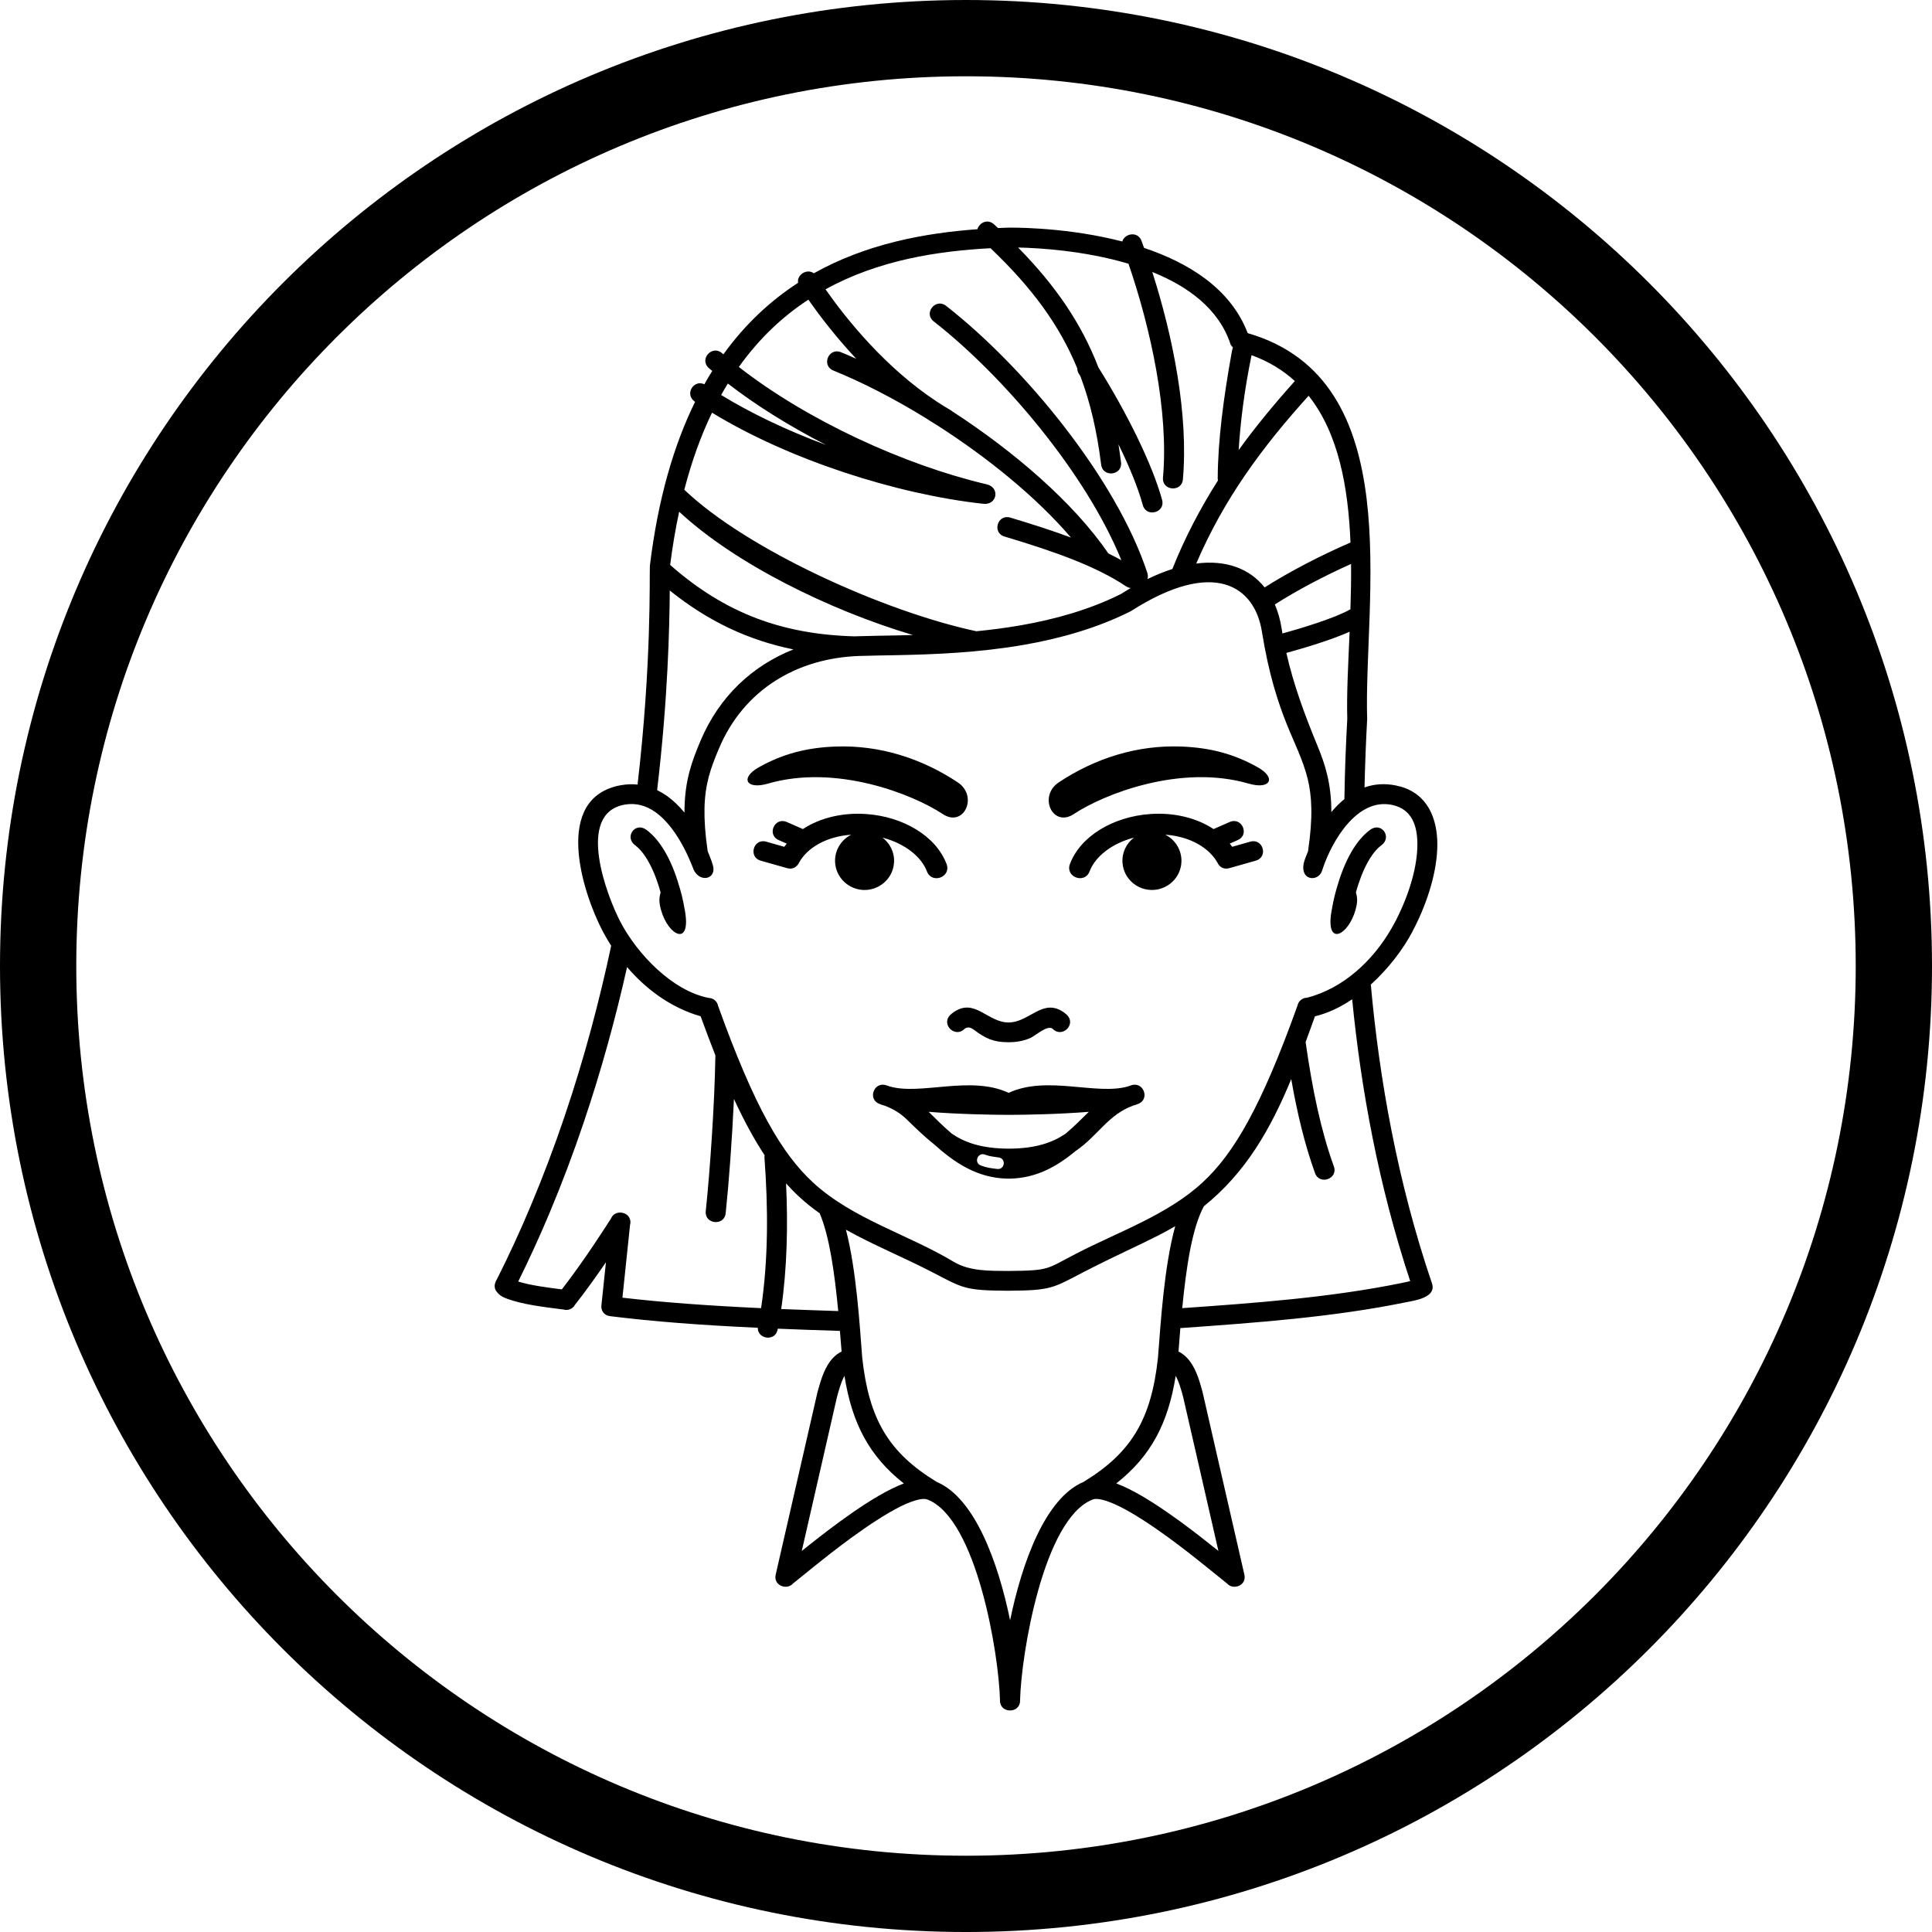
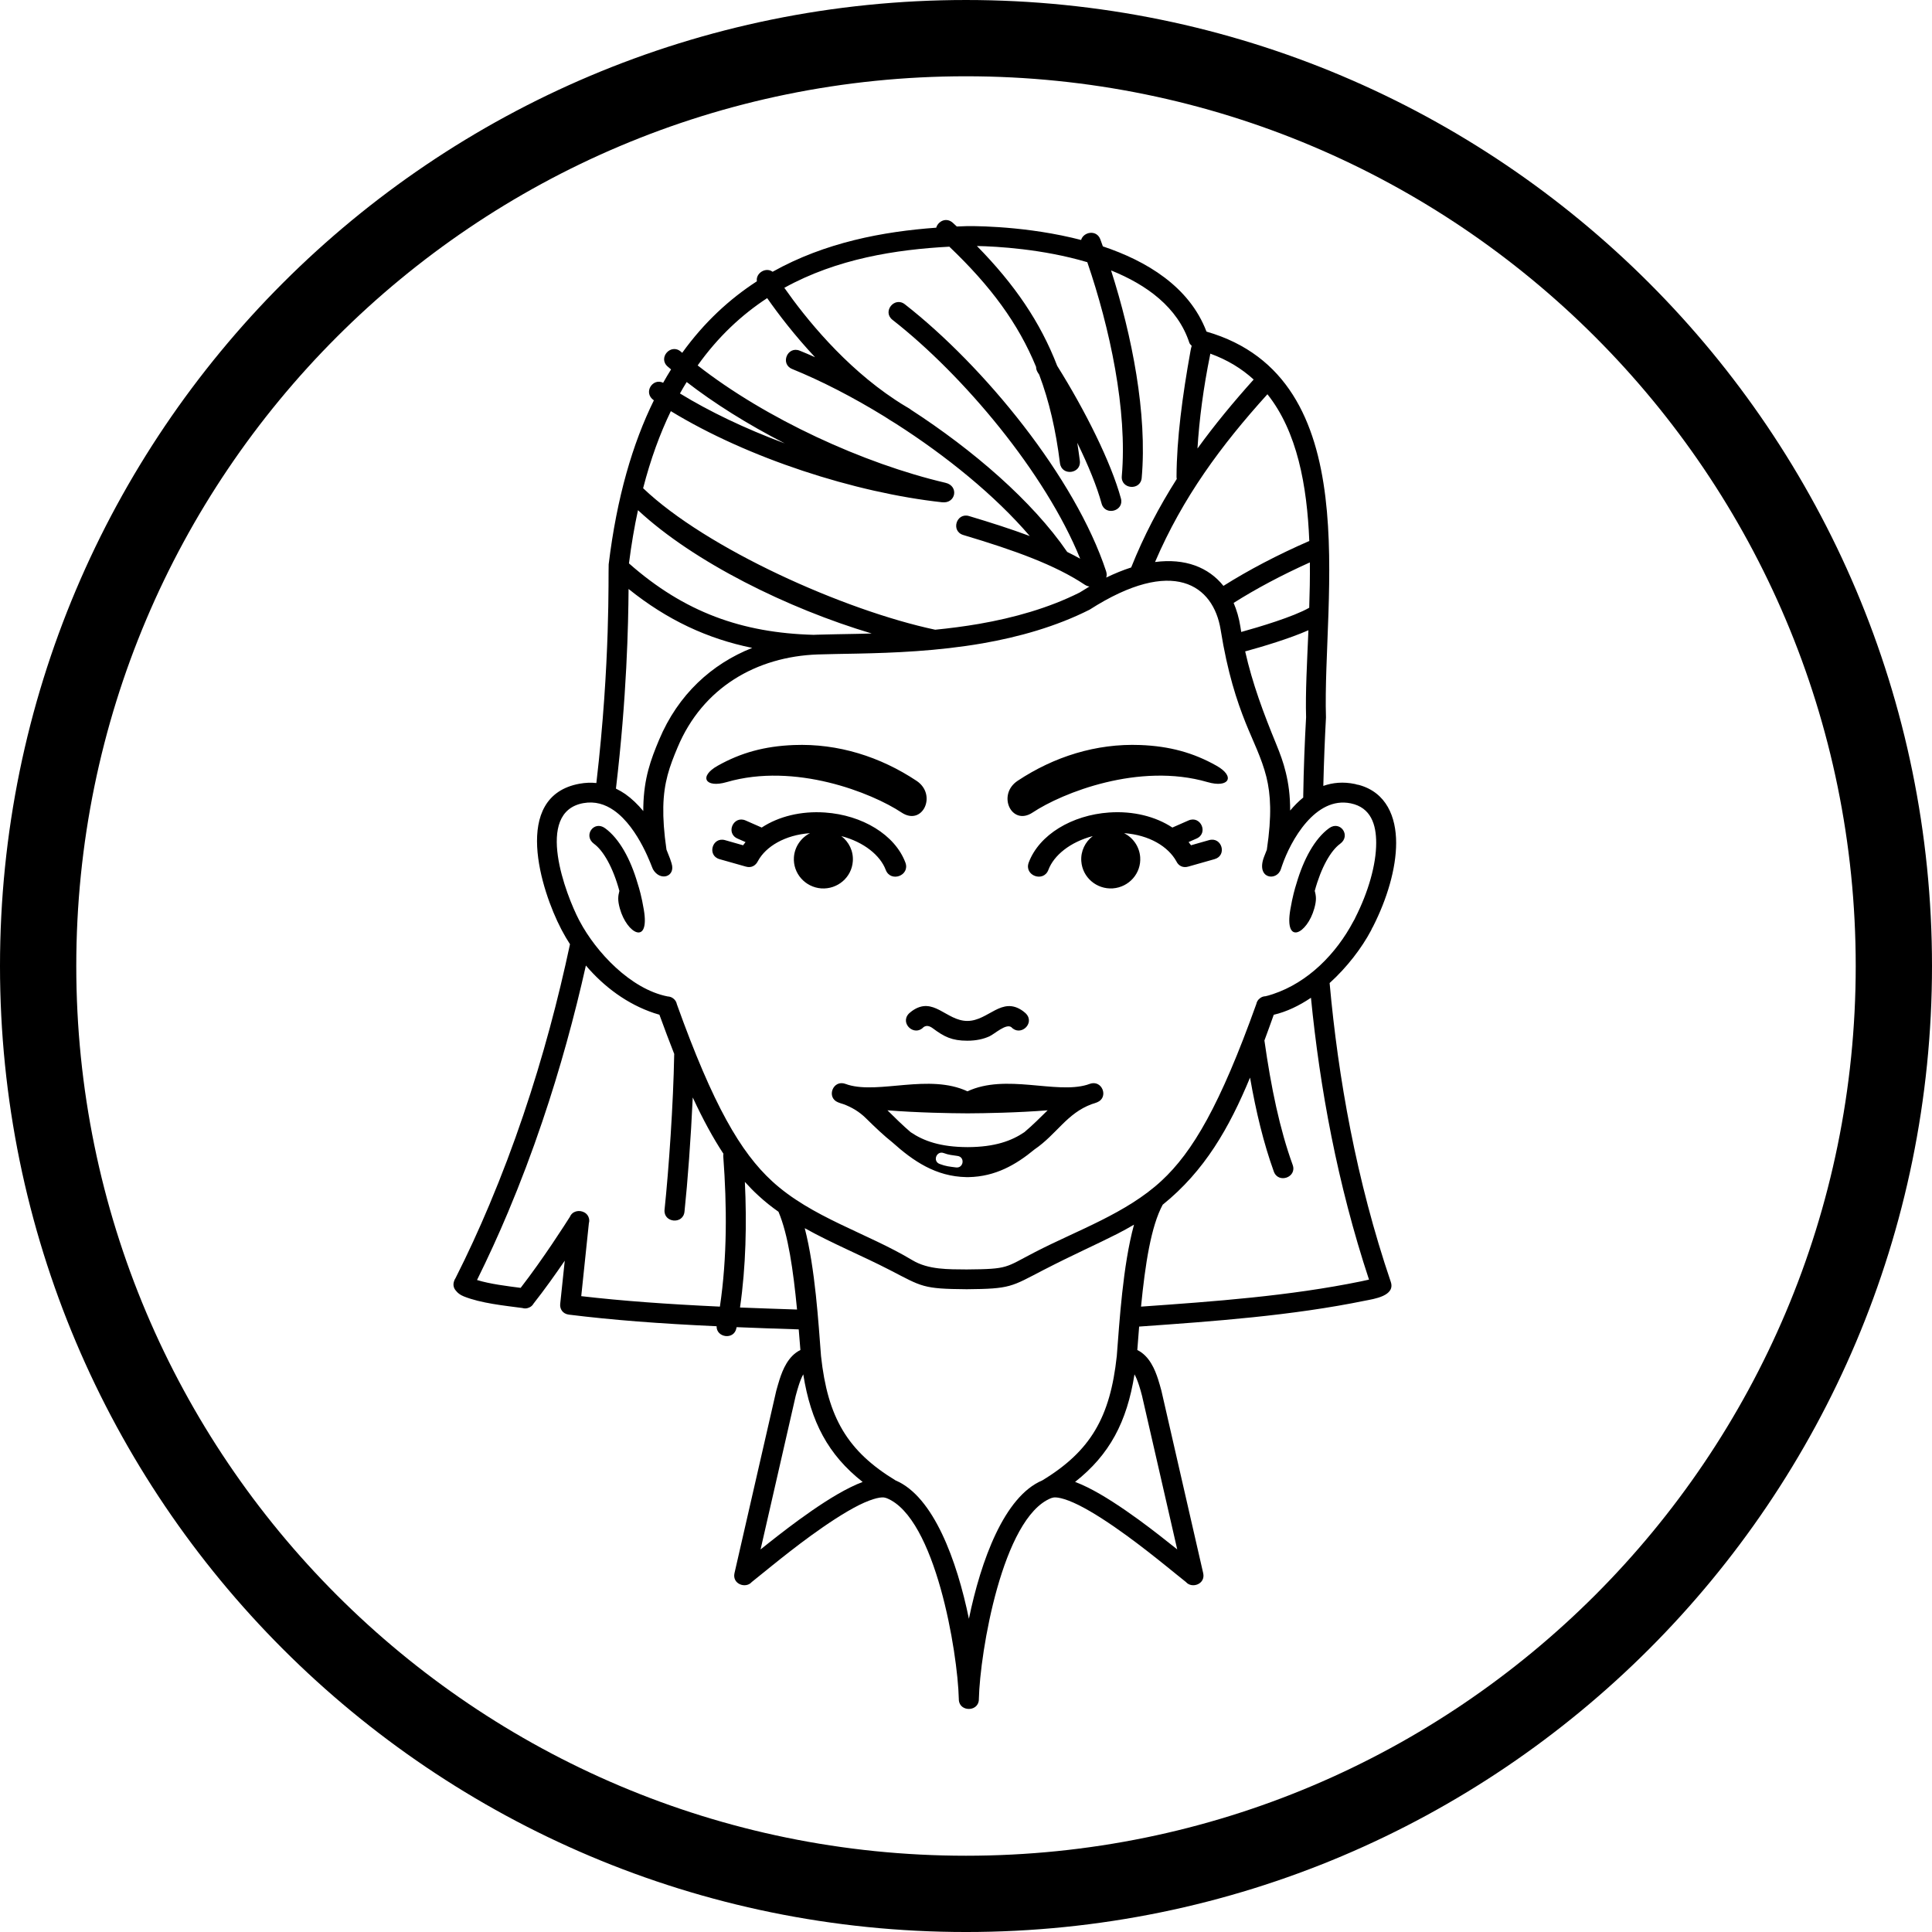
<svg xmlns="http://www.w3.org/2000/svg" version="1.1" id="Layer_1" x="0px" y="0px" width="126.646" height="126.646" viewBox="0 0 126.646 126.646" enable-background="new 0 0 100 100" xml:space="preserve">
  <defs id="defs9" />
-   <g id="g3" transform="translate(16.11601,13.16133)">
+   <g id="g3" transform="translate(13.41569,13.06134)">
    <path d="m 61.251,77.754 c -0.099,-0.305 -0.196,-0.543 -0.299,-0.725 -0.494,3.119 -1.632,5.271 -3.894,7.051 0.277,0.104 0.554,0.229 0.817,0.357 1.058,0.523 2.251,1.322 3.353,2.121 0.935,0.682 1.822,1.385 2.525,1.947 L 62.391,82.554 61.445,78.431 C 61.39,78.213 61.324,77.98 61.251,77.754 l 0,0 z m -22.309,0 c -0.073,0.227 -0.137,0.459 -0.197,0.678 l -0.942,4.123 -1.362,5.953 c 0.701,-0.564 1.591,-1.266 2.524,-1.947 1.103,-0.801 2.295,-1.6 3.354,-2.121 0.264,-0.131 0.538,-0.256 0.813,-0.357 -2.261,-1.781 -3.396,-3.932 -3.892,-7.053 -0.102,0.181 -0.201,0.419 -0.298,0.724 l 0,0 z m -0.915,-61.75 c -2.452,-1.258 -4.638,-2.636 -6.43,-4.023 -0.149,0.242 -0.299,0.491 -0.441,0.75 1.903,1.167 4.244,2.297 6.871,3.273 l 0,0 z M 75.129,39.6 c -2.318,-0.479 -3.939,2.438 -4.504,4.084 -0.029,0.078 -0.055,0.156 -0.077,0.23 -0.269,0.818 -1.652,0.642 -1.105,-0.803 0.058,-0.152 0.121,-0.309 0.184,-0.467 0.336,-2.255 0.253,-3.631 -0.027,-4.771 -0.306,-1.233 -0.892,-2.379 -1.363,-3.553 -0.575,-1.439 -1.184,-3.273 -1.638,-6.105 -0.473,-2.921 -3.111,-4.819 -8.59,-1.311 -2.197,1.109 -4.646,1.794 -7.007,2.205 -2.966,0.515 -5.872,0.626 -8.185,0.674 -1.008,0.021 -1.896,0.03 -2.625,0.056 -4.013,0.141 -7.547,2.165 -9.191,6.093 -0.527,1.25 -0.902,2.285 -0.936,3.893 -0.016,0.78 0.045,1.691 0.207,2.805 0.08,0.193 0.148,0.369 0.213,0.541 0.011,0.023 0.021,0.047 0.027,0.07 l 0.066,0.2 0.031,0.099 c 0.273,0.871 -0.748,1.201 -1.221,0.382 -0.037,-0.019 -0.897,-2.7 -2.564,-3.863 -0.582,-0.404 -1.241,-0.61 -1.999,-0.474 -3.25,0.586 -1.116,6.062 -0.288,7.654 l 0.049,0.091 c 1.064,2.008 3.328,4.447 5.763,4.927 0.14,0.006 0.278,0.051 0.39,0.15 0.117,0.092 0.188,0.223 0.215,0.361 2.385,6.646 4.184,9.705 6.239,11.598 2.587,2.379 6.215,3.389 9.198,5.18 1.055,0.635 2.372,0.596 3.558,0.607 2.798,-0.023 2.496,-0.115 4.5,-1.146 2.757,-1.424 5.976,-2.535 8.271,-4.662 2.048,-1.893 3.842,-4.959 6.219,-11.594 0.028,-0.139 0.101,-0.27 0.221,-0.361 0.108,-0.096 0.242,-0.141 0.379,-0.146 0.084,-0.018 0.25,-0.059 0.48,-0.137 2.323,-0.77 4.162,-2.656 5.283,-4.775 0.025,-0.053 0.055,-0.1 0.083,-0.146 0.013,-0.034 0.026,-0.067 0.044,-0.097 0.846,-1.668 1.367,-3.464 1.367,-4.896 10e-4,-1.197 -0.339,-2.318 -1.667,-2.593 l 0,0 z M 22.127,60.477 c -0.666,1.973 -1.414,3.959 -2.248,5.941 -0.622,1.48 -1.299,2.959 -2.025,4.428 0.847,0.262 1.996,0.402 2.86,0.514 1.487,-1.918 2.956,-4.227 3.228,-4.656 0.058,-0.141 0.154,-0.24 0.271,-0.303 0.164,-0.086 0.366,-0.102 0.544,-0.043 0.18,0.055 0.332,0.178 0.406,0.361 0.051,0.121 0.066,0.26 0.023,0.402 l -0.5,4.783 c 2.691,0.312 5.571,0.521 9.089,0.686 0.481,-3.227 0.463,-6.604 0.222,-9.836 -0.006,-0.068 -0.002,-0.131 0.01,-0.184 -0.668,-1.014 -1.33,-2.221 -2.012,-3.691 -0.121,2.66 -0.335,5.531 -0.541,7.486 -0.09,0.861 -1.395,0.729 -1.307,-0.131 0.277,-2.641 0.577,-6.965 0.631,-10.141 l 0.004,-0.064 C 30.47,55.23 30.144,54.377 29.81,53.455 29.711,53.428 29.592,53.393 29.459,53.348 27.701,52.76 26.186,51.633 24.99,50.231 c -0.741,3.3 -1.678,6.75 -2.861,10.24 l -0.002,0.006 0,0 z M 72.354,28.252 c -1.259,0.555 -3.033,1.082 -4.089,1.371 l -0.058,0.014 c 0.478,2.115 1.193,4.027 2.037,6.084 0.25,0.61 0.469,1.198 0.623,1.841 0.184,0.742 0.291,1.545 0.289,2.51 0.264,-0.314 0.549,-0.604 0.859,-0.855 l -0.002,-0.069 c 0.028,-1.852 0.099,-3.589 0.188,-5.191 -0.049,-1.613 0.063,-3.585 0.153,-5.705 l 0,0 z m 0.094,-4.446 c -1.849,0.831 -3.544,1.735 -4.997,2.655 0.201,0.469 0.354,0.989 0.442,1.553 l 0.056,0.351 c 1.152,-0.318 3.424,-0.994 4.457,-1.587 0.033,-0.979 0.053,-1.974 0.042,-2.972 l 0,0 z M 69.666,12.782 c -3.047,3.369 -5.547,6.758 -7.367,10.998 1.973,-0.257 3.506,0.342 4.484,1.564 1.629,-1.027 3.535,-2.031 5.628,-2.943 -0.147,-3.643 -0.794,-7.168 -2.745,-9.619 l 0,0 z m -3.744,-2.661 c -0.002,0.032 -0.008,0.062 -0.015,0.092 -0.437,2.143 -0.71,4.219 -0.826,6.127 1.134,-1.57 2.375,-3.065 3.683,-4.522 -0.78,-0.713 -1.717,-1.29 -2.842,-1.697 l 0,0 z M 37.998,5.805 c 1.403,2 3.932,5.135 7.264,7.338 0.25,0.167 0.506,0.329 0.768,0.481 l 0.14,0.083 c 0.046,0.026 0.086,0.055 0.118,0.084 4.083,2.647 7.968,5.994 10.254,9.328 0.295,0.145 0.576,0.291 0.85,0.443 C 55.109,17.937 49.73,11.532 45.089,7.905 44.403,7.369 45.218,6.352 45.903,6.888 c 5.188,4.055 11.162,11.353 13.188,17.496 0.05,0.156 0.049,0.295 0.008,0.415 0.569,-0.274 1.113,-0.495 1.636,-0.662 0.827,-2.074 1.839,-3.994 2.989,-5.803 -0.013,-0.05 -0.016,-0.103 -0.016,-0.16 0.012,-2.456 0.381,-5.264 0.914,-8.22 0.022,-0.129 0.05,-0.244 0.08,-0.345 C 64.626,9.533 64.562,9.459 64.549,9.41 63.786,7.078 61.743,5.602 59.417,4.666 c 1.378,4.294 2.378,9.396 2.008,13.598 -0.076,0.86 -1.381,0.749 -1.305,-0.112 C 60.499,13.824 59.333,8.43 57.859,4.126 54.928,3.255 51.91,3.091 50.622,3.064 c 2.475,2.519 4.158,4.992 5.264,7.858 1.83,2.92 3.531,6.322 4.176,8.689 0.229,0.836 -1.039,1.172 -1.266,0.337 -0.303,-1.112 -0.871,-2.505 -1.594,-3.984 0.06,0.385 0.115,0.778 0.168,1.181 0.105,0.858 -1.191,1.018 -1.303,0.158 -0.27,-2.17 -0.706,-4.065 -1.361,-5.803 L 54.615,11.359 C 54.534,11.233 54.501,11.108 54.503,10.992 53.331,8.137 51.523,5.689 48.815,3.109 45.316,3.296 41.459,3.894 37.998,5.805 l 0,0 z m -9.256,13.137 c 4.14,3.95 13.149,8.001 19.146,9.276 0.941,-0.093 1.906,-0.216 2.879,-0.384 2.27,-0.395 4.545,-1.03 6.587,-2.053 0.218,-0.139 0.435,-0.271 0.647,-0.396 -0.096,-0.012 -0.204,-0.049 -0.31,-0.118 -1.944,-1.295 -4.583,-2.249 -7.958,-3.257 -0.838,-0.25 -0.457,-1.493 0.378,-1.242 1.431,0.428 2.757,0.853 3.977,1.309 -2.276,-2.659 -5.472,-5.25 -8.771,-7.361 -0.253,-0.152 -0.504,-0.309 -0.747,-0.47 -2.067,-1.272 -4.152,-2.344 -6.057,-3.118 -0.807,-0.329 -0.311,-1.529 0.498,-1.201 0.33,0.133 0.665,0.277 1.002,0.429 -1.336,-1.425 -2.398,-2.816 -3.139,-3.875 -1.663,1.089 -3.213,2.524 -4.557,4.412 4.475,3.501 10.875,6.436 16.25,7.695 0.885,0.207 0.68,1.375 -0.223,1.276 -5.723,-0.627 -12.738,-2.892 -17.785,-5.974 -0.713,1.475 -1.327,3.151 -1.817,5.052 l 0,0 z m -0.928,4.928 c 3.627,3.199 7.405,4.557 12.104,4.683 l 0.229,-0.009 c 0.734,-0.024 1.631,-0.034 2.643,-0.055 0.303,-0.006 0.613,-0.015 0.936,-0.024 -5.485,-1.632 -11.664,-4.68 -15.321,-8.083 -0.237,1.092 -0.434,2.253 -0.591,3.488 l 0,0 z M 26.96,38.634 c 0.216,0.104 0.42,0.224 0.612,0.355 0.427,0.302 0.822,0.683 1.18,1.115 l 0.003,-0.285 c 0.04,-1.868 0.483,-3.073 1.034,-4.385 1.245,-2.973 3.453,-4.974 6.104,-6.025 -2.938,-0.599 -5.576,-1.83 -8.105,-3.862 -0.017,2.344 -0.114,7.06 -0.828,13.087 l 0,0 z M 62.801,65.91 c -0.766,1.418 -1.147,3.895 -1.42,6.68 4.779,-0.336 9.74,-0.695 14.432,-1.658 0.195,-0.039 0.367,-0.076 0.512,-0.113 C 74.247,64.532 73.1,58.223 72.52,52.344 c -0.771,0.521 -1.598,0.918 -2.439,1.115 -0.205,0.572 -0.406,1.135 -0.612,1.686 0.437,3.086 1.005,5.818 1.853,8.156 0.294,0.814 -0.941,1.248 -1.236,0.436 -0.668,-1.85 -1.168,-3.918 -1.559,-6.16 -1.365,3.296 -2.978,6.12 -5.726,8.333 l 0,0 z m -23.464,1.539 c 0.69,2.674 0.899,6.238 1.067,8.383 0.436,4.02 1.723,6.23 4.889,8.152 2.49,1.051 4.02,5.256 4.805,9.068 0.785,-3.812 2.316,-8.018 4.806,-9.068 3.167,-1.922 4.454,-4.133 4.887,-8.152 0.175,-2.209 0.392,-5.918 1.13,-8.615 -0.344,0.201 -0.701,0.4 -1.075,0.592 -1.364,0.695 -2.923,1.381 -4.784,2.342 l -0.075,0.037 c -2.129,1.105 -2.154,1.238 -5.037,1.262 -2.888,-0.023 -2.907,-0.16 -5.042,-1.262 -1.801,-0.93 -3.763,-1.731 -5.571,-2.739 l 0,0 z m -0.505,5.332 c -0.248,-2.58 -0.582,-4.91 -1.217,-6.41 -0.461,-0.324 -0.902,-0.674 -1.314,-1.057 -0.305,-0.277 -0.598,-0.578 -0.889,-0.9 0.129,2.736 0.07,5.533 -0.318,8.234 1.17,0.045 2.412,0.092 3.738,0.133 l 0,0 z m 22.305,2.653 c 0.803,0.393 1.162,1.303 1.362,1.918 0.083,0.248 0.151,0.516 0.218,0.752 l 0.953,4.164 1.785,7.791 c 0.166,0.723 -0.741,1.037 -1.131,0.584 -0.26,-0.203 -0.818,-0.662 -1.332,-1.074 -0.697,-0.562 -1.593,-1.271 -2.541,-1.963 -1.084,-0.787 -2.205,-1.531 -3.165,-2.01 -0.962,-0.475 -1.515,-0.551 -1.718,-0.475 l -0.091,0.027 c -3.188,1.291 -4.655,10.117 -4.726,13.154 0.006,0.254 -0.107,0.439 -0.266,0.545 -0.113,0.08 -0.252,0.115 -0.393,0.115 -0.139,0 -0.277,-0.037 -0.391,-0.115 -0.158,-0.105 -0.27,-0.291 -0.265,-0.545 C 49.363,95.234 47.898,86.437 44.712,85.148 L 44.62,85.121 c -0.202,-0.076 -0.754,0 -1.719,0.475 -0.956,0.479 -2.076,1.223 -3.162,2.01 -0.951,0.691 -1.845,1.4 -2.545,1.963 -0.508,0.412 -1.072,0.871 -1.33,1.074 -0.389,0.453 -1.297,0.137 -1.132,-0.584 l 1.784,-7.791 0.954,-4.164 c 0.068,-0.236 0.139,-0.504 0.22,-0.752 0.201,-0.615 0.555,-1.523 1.362,-1.918 -0.036,-0.453 -0.071,-0.904 -0.11,-1.352 -1.448,-0.043 -2.8,-0.094 -4.07,-0.146 l -0.014,0.059 c -0.15,0.805 -1.318,0.631 -1.3,-0.119 -3.766,-0.172 -6.812,-0.406 -9.677,-0.76 -0.43,-0.053 -0.609,-0.391 -0.574,-0.705 l 0.298,-2.832 c -0.604,0.883 -1.326,1.9 -2.043,2.809 -0.066,0.121 -0.174,0.221 -0.319,0.273 -0.138,0.061 -0.283,0.061 -0.418,0.02 -1.188,-0.158 -2.715,-0.311 -3.834,-0.76 -0.253,-0.1 -0.413,-0.236 -0.515,-0.369 -0.143,-0.156 -0.21,-0.367 -0.134,-0.607 0.021,-0.08 0.057,-0.156 0.1,-0.217 0.805,-1.592 1.541,-3.199 2.219,-4.811 0.824,-1.957 1.561,-3.914 2.219,-5.859 1.305,-3.842 2.302,-7.631 3.068,-11.224 -0.189,-0.293 -0.366,-0.594 -0.528,-0.901 l -0.052,-0.099 c -1.299,-2.488 -3.295,-8.703 1.21,-9.522 0.386,-0.069 0.751,-0.082 1.099,-0.044 0.928,-7.954 0.773,-13.588 0.807,-14.336 0.533,-4.396 1.572,-7.923 2.963,-10.751 -0.727,-0.494 -0.081,-1.49 0.608,-1.151 0.169,-0.301 0.341,-0.591 0.519,-0.875 l -0.223,-0.189 c -0.656,-0.571 0.21,-1.545 0.866,-0.975 l 0.087,0.075 C 32.747,8.062 34.412,6.537 36.199,5.378 36.111,4.842 36.784,4.423 37.23,4.753 40.679,2.822 44.482,2.116 47.955,1.864 c 0.117,-0.415 0.656,-0.71 1.09,-0.319 l 0.26,0.241 0.646,-0.024 c 0,0 3.306,-0.075 6.9,0.759 0.201,0.047 0.398,0.095 0.602,0.148 0.148,-0.528 1.014,-0.701 1.26,-0.04 l 0.166,0.46 c 2.85,0.954 5.667,2.628 6.793,5.587 10.59,3.055 7.588,17.454 7.832,25.296 -0.075,1.387 -0.136,2.899 -0.174,4.484 0.623,-0.22 1.311,-0.282 2.062,-0.127 0.05,0.009 0.094,0.023 0.131,0.038 0.046,0.005 0.094,0.013 0.138,0.025 1.807,0.493 2.443,2.101 2.443,3.798 0.001,1.697 -0.607,3.698 -1.508,5.473 -0.021,0.04 -0.039,0.078 -0.064,0.111 -0.019,0.049 -0.044,0.102 -0.072,0.156 -0.607,1.143 -1.564,2.406 -2.717,3.449 0.561,6.215 1.748,12.934 4.01,19.59 0.311,0.924 -1.122,1.119 -1.678,1.23 -4.82,0.988 -9.918,1.352 -14.818,1.699 -0.04,0.508 -0.081,1.018 -0.12,1.536 l 0,0 z m 12.57,-34.205 c 0.732,-0.534 1.457,0.487 0.726,1.022 -0.612,0.444 -1.248,1.548 -1.665,3.088 0.098,0.356 0.12,0.616 -0.029,1.149 -0.468,1.68 -1.977,2.449 -1.572,0.076 0.145,-0.846 0.296,-1.373 0.401,-1.701 0.469,-1.609 1.202,-2.951 2.139,-3.634 l 0,0 z m -47.459,0 c 0.936,0.682 1.672,2.025 2.138,3.636 0.106,0.327 0.259,0.854 0.401,1.7 0.404,2.375 -1.104,1.604 -1.572,-0.076 -0.146,-0.533 -0.123,-0.793 -0.029,-1.149 -0.417,-1.54 -1.052,-2.643 -1.662,-3.087 -0.733,-0.537 -0.008,-1.557 0.724,-1.024 l 0,0 z m 9.232,2.518 -1.728,-0.489 c -0.839,-0.239 -0.476,-1.485 0.362,-1.246 l 1.181,0.336 c 0.051,-0.072 0.104,-0.141 0.161,-0.209 l -0.527,-0.231 c -0.798,-0.352 -0.265,-1.536 0.535,-1.184 l 1.051,0.462 c 1.107,-0.728 2.582,-1.095 4.15,-0.986 2.435,0.168 4.582,1.451 5.27,3.282 0.318,0.854 -0.969,1.328 -1.291,0.475 -0.353,-0.938 -1.418,-1.821 -2.909,-2.21 0.499,0.378 0.802,0.987 0.753,1.649 -0.072,1.057 -1,1.849 -2.066,1.779 -1.063,-0.079 -1.867,-0.99 -1.795,-2.045 0.052,-0.696 0.469,-1.277 1.053,-1.575 -1.645,0.116 -2.895,0.877 -3.407,1.819 -0.144,0.295 -0.423,0.48 -0.793,0.373 l 0,0 z m 10.204,-3.545 c -1.951,-1.295 -6.986,-3.298 -11.465,-1.995 -1.405,0.41 -1.857,-0.365 -0.584,-1.076 1.508,-0.846 3.06,-1.279 4.988,-1.354 2.904,-0.114 5.669,0.77 8.043,2.346 1.371,0.913 0.393,2.992 -0.982,2.079 l 0,0 z m 0.467,13.191 c 0,0 0.073,-0.078 0.208,-0.176 1.409,-1.02 2.248,0.646 3.633,0.646 1.393,0 2.25,-1.658 3.652,-0.646 0.134,0.098 0.204,0.176 0.204,0.176 0.591,0.639 -0.374,1.516 -0.967,0.879 -0.353,-0.256 -1.091,0.441 -1.442,0.602 -0.383,0.172 -0.846,0.285 -1.447,0.285 -1.006,0 -1.512,-0.256 -2.252,-0.807 -0.202,-0.15 -0.411,-0.23 -0.619,-0.08 -0.592,0.636 -1.557,-0.241 -0.97,-0.879 l 0,0 z m 8.122,-13.191 c -1.379,0.914 -2.355,-1.166 -0.982,-2.08 2.377,-1.576 5.139,-2.46 8.043,-2.346 1.93,0.075 3.482,0.507 4.988,1.354 1.271,0.712 0.824,1.486 -0.584,1.076 -4.48,-1.303 -9.516,0.701 -11.465,1.996 l 0,0 z m 10.385,2.145 1.18,-0.336 c 0.843,-0.239 1.205,1.008 0.363,1.246 l -1.728,0.49 c -0.369,0.106 -0.647,-0.078 -0.769,-0.336 -0.537,-0.979 -1.785,-1.741 -3.431,-1.857 0.585,0.298 1.001,0.877 1.053,1.574 0.074,1.057 -0.729,1.967 -1.798,2.046 -1.064,0.069 -1.988,-0.723 -2.062,-1.778 -0.05,-0.664 0.256,-1.273 0.751,-1.65 -1.491,0.389 -2.554,1.271 -2.907,2.209 -0.319,0.854 -1.609,0.379 -1.291,-0.475 0.688,-1.83 2.834,-3.112 5.27,-3.281 1.57,-0.11 3.045,0.258 4.146,0.987 l 1.053,-0.463 c 0.801,-0.352 1.331,0.833 0.533,1.184 l -0.523,0.23 c 0.055,0.068 0.11,0.138 0.16,0.21 l 0,0 z m -19.9,17.374 c 0.486,0.479 0.989,0.98 1.521,1.434 0.84,0.57 1.941,0.975 3.737,0.98 1.787,-0.006 2.882,-0.412 3.72,-0.982 0.534,-0.451 1.036,-0.953 1.523,-1.432 -1.953,0.158 -4.166,0.195 -5.19,0.199 h -0.116 c -1.027,-0.004 -3.242,-0.041 -5.195,-0.199 l 0,0 z m 9.638,2.566 c -1.218,1.008 -2.565,1.779 -4.315,1.814 h -0.145 c -2.006,-0.037 -3.487,-1.051 -4.85,-2.275 -0.547,-0.434 -1.109,-0.963 -1.752,-1.598 -0.416,-0.408 -0.911,-0.709 -1.461,-0.91 -0.139,-0.039 -0.26,-0.082 -0.36,-0.123 -0.78,-0.318 -0.321,-1.506 0.489,-1.205 l 0.049,0.014 0.129,0.045 c 2.059,0.615 5.315,-0.742 7.824,0.428 2.512,-1.172 5.777,0.188 7.838,-0.428 l 0.129,-0.045 0.047,-0.014 c 0.811,-0.301 1.27,0.887 0.489,1.205 -0.103,0.041 -0.224,0.084 -0.354,0.121 -1.643,0.604 -2.299,1.977 -3.757,2.971 l 0,0 z m -5.154,1.178 c 0.508,0.074 0.621,-0.68 0.111,-0.752 -0.337,-0.053 -0.568,-0.061 -0.898,-0.186 -0.478,-0.184 -0.757,0.531 -0.275,0.711 0.413,0.158 0.648,0.172 1.062,0.227 l 0,0 z" id="path5" />
  </g>
  <path style="color:#000000;fill:none;stroke:#000000;stroke-width:5;stroke-linecap:round;stroke-linejoin:round;stroke-miterlimit:4;stroke-opacity:1;stroke-dasharray:none;stroke-dashoffset:0;marker:none;visibility:visible;display:inline;overflow:visible;enable-background:accumulate" id="path3782" d="m 119.249,58.952 a 60.823,60.823 0 1 1 -121.646,0 60.823,60.823 0 1 1 121.646,0 z" transform="translate(4.896973,4.371319)" />
</svg>
